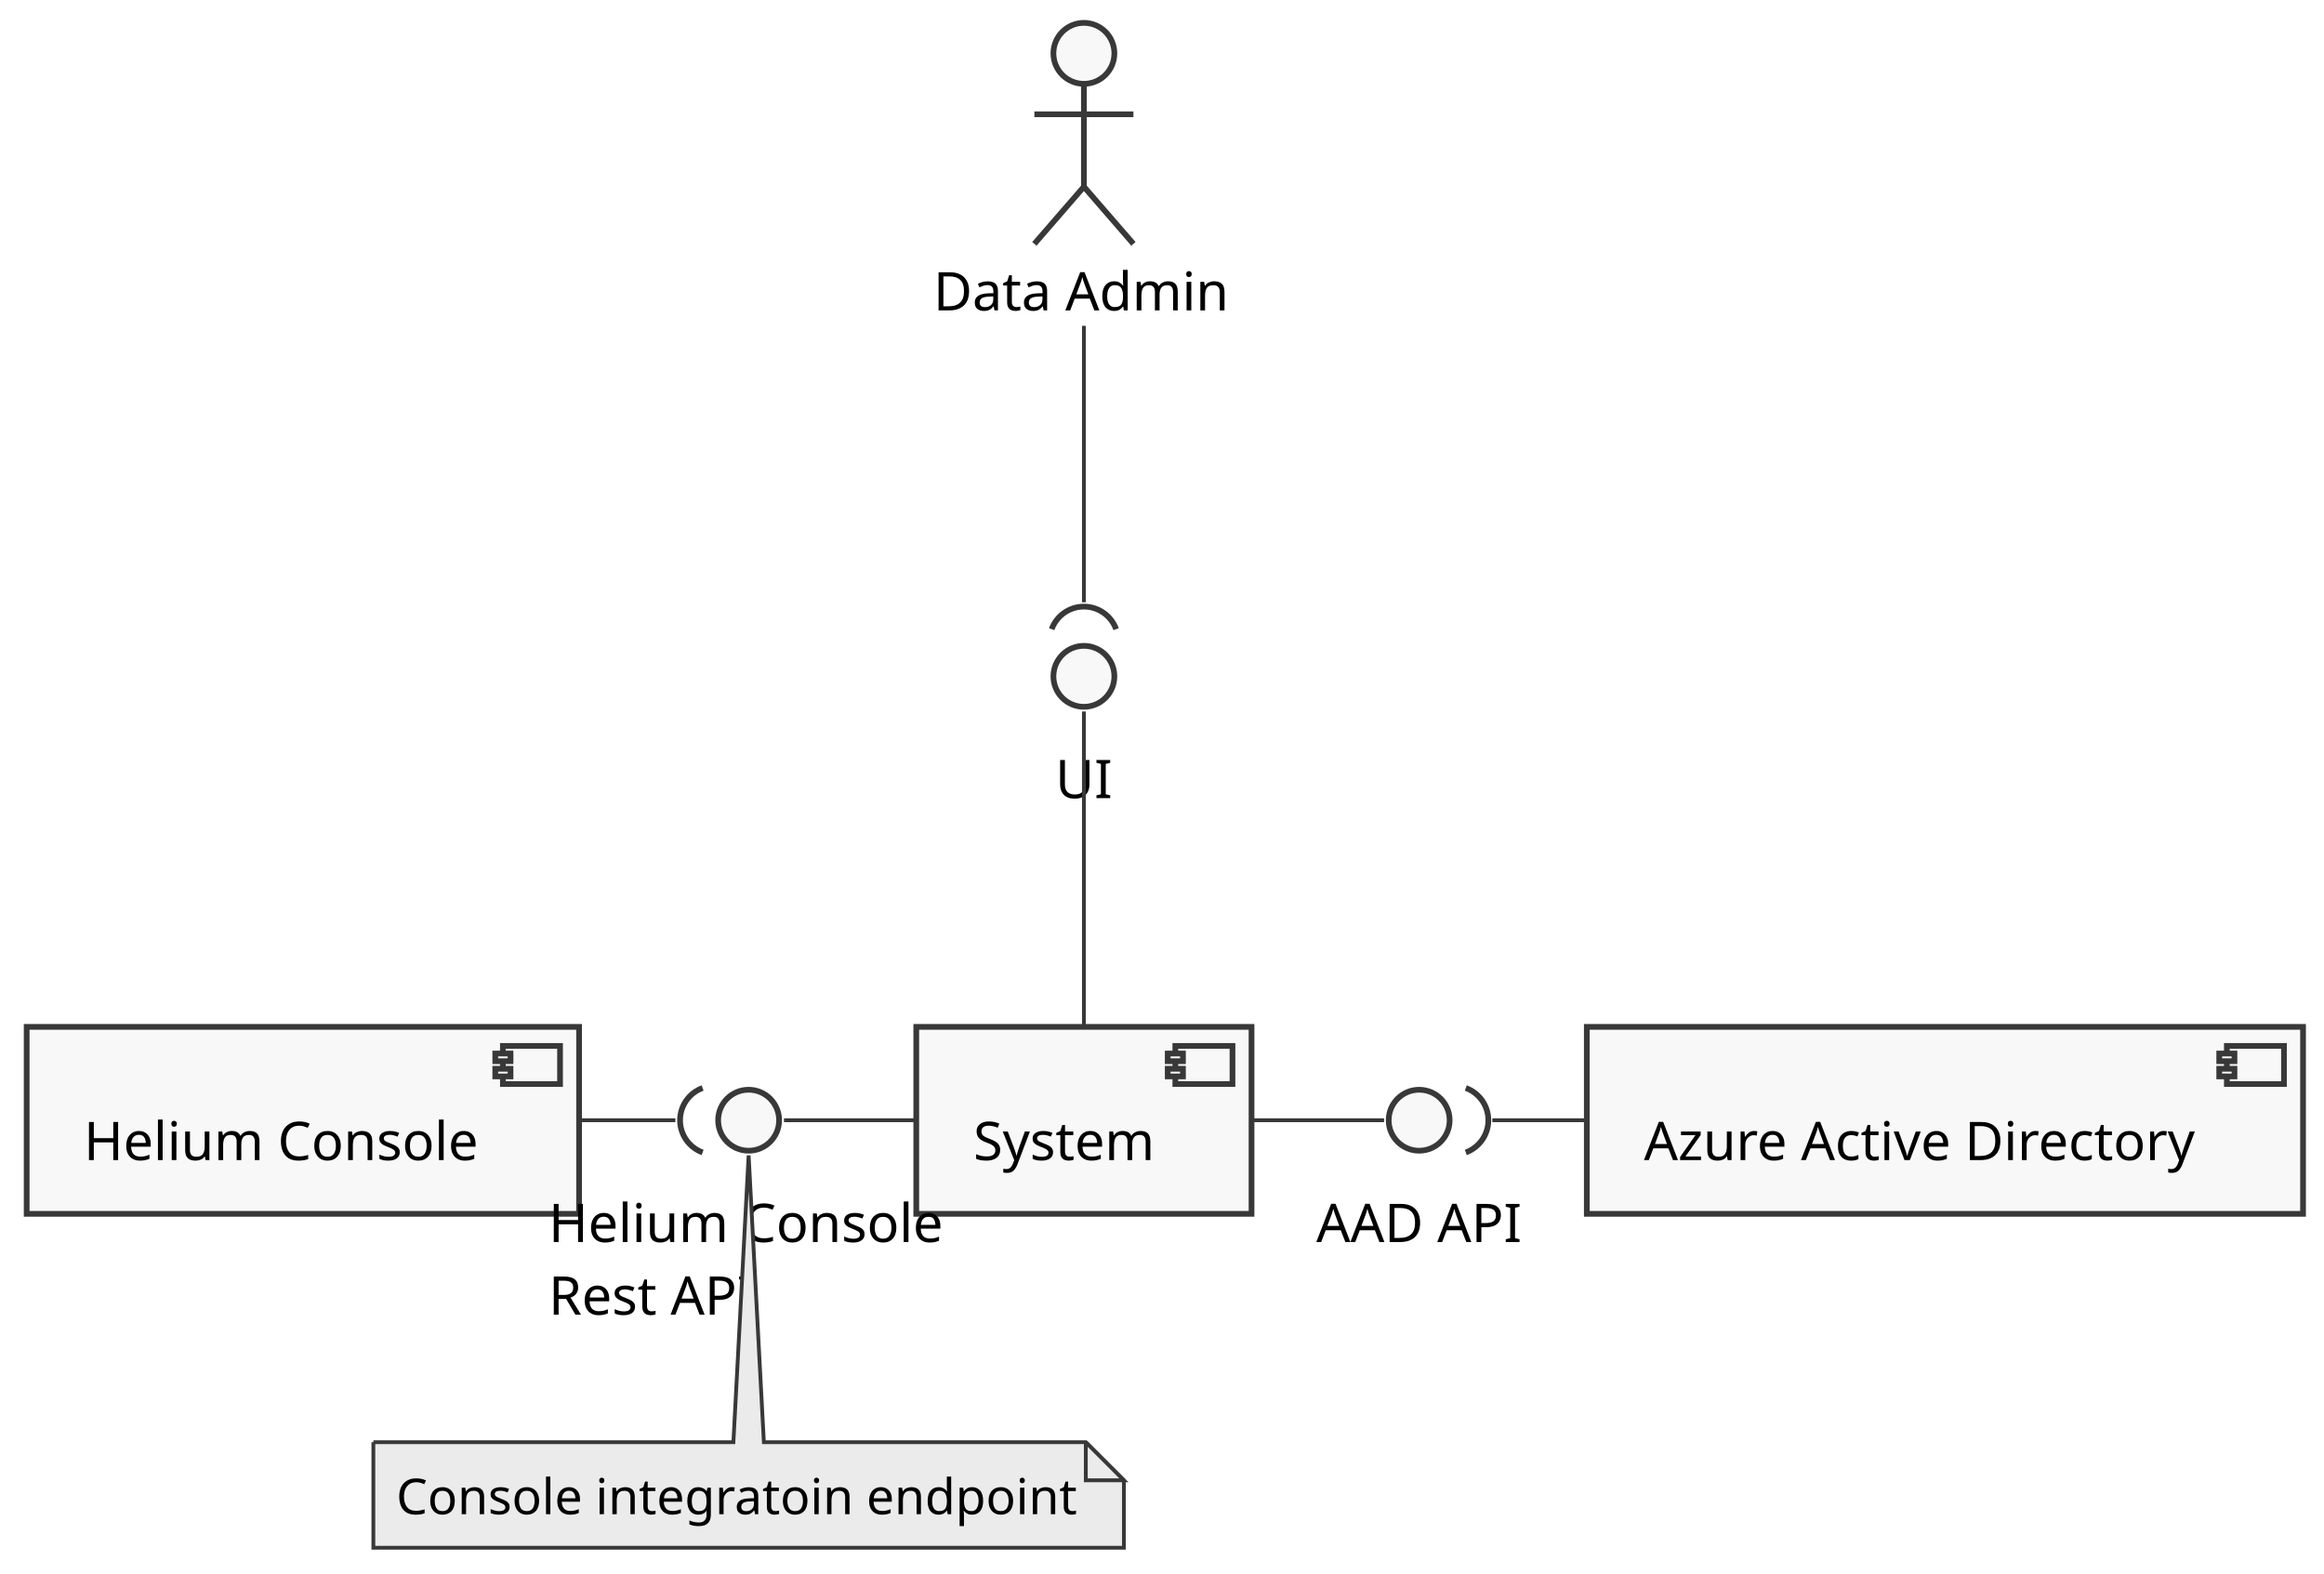
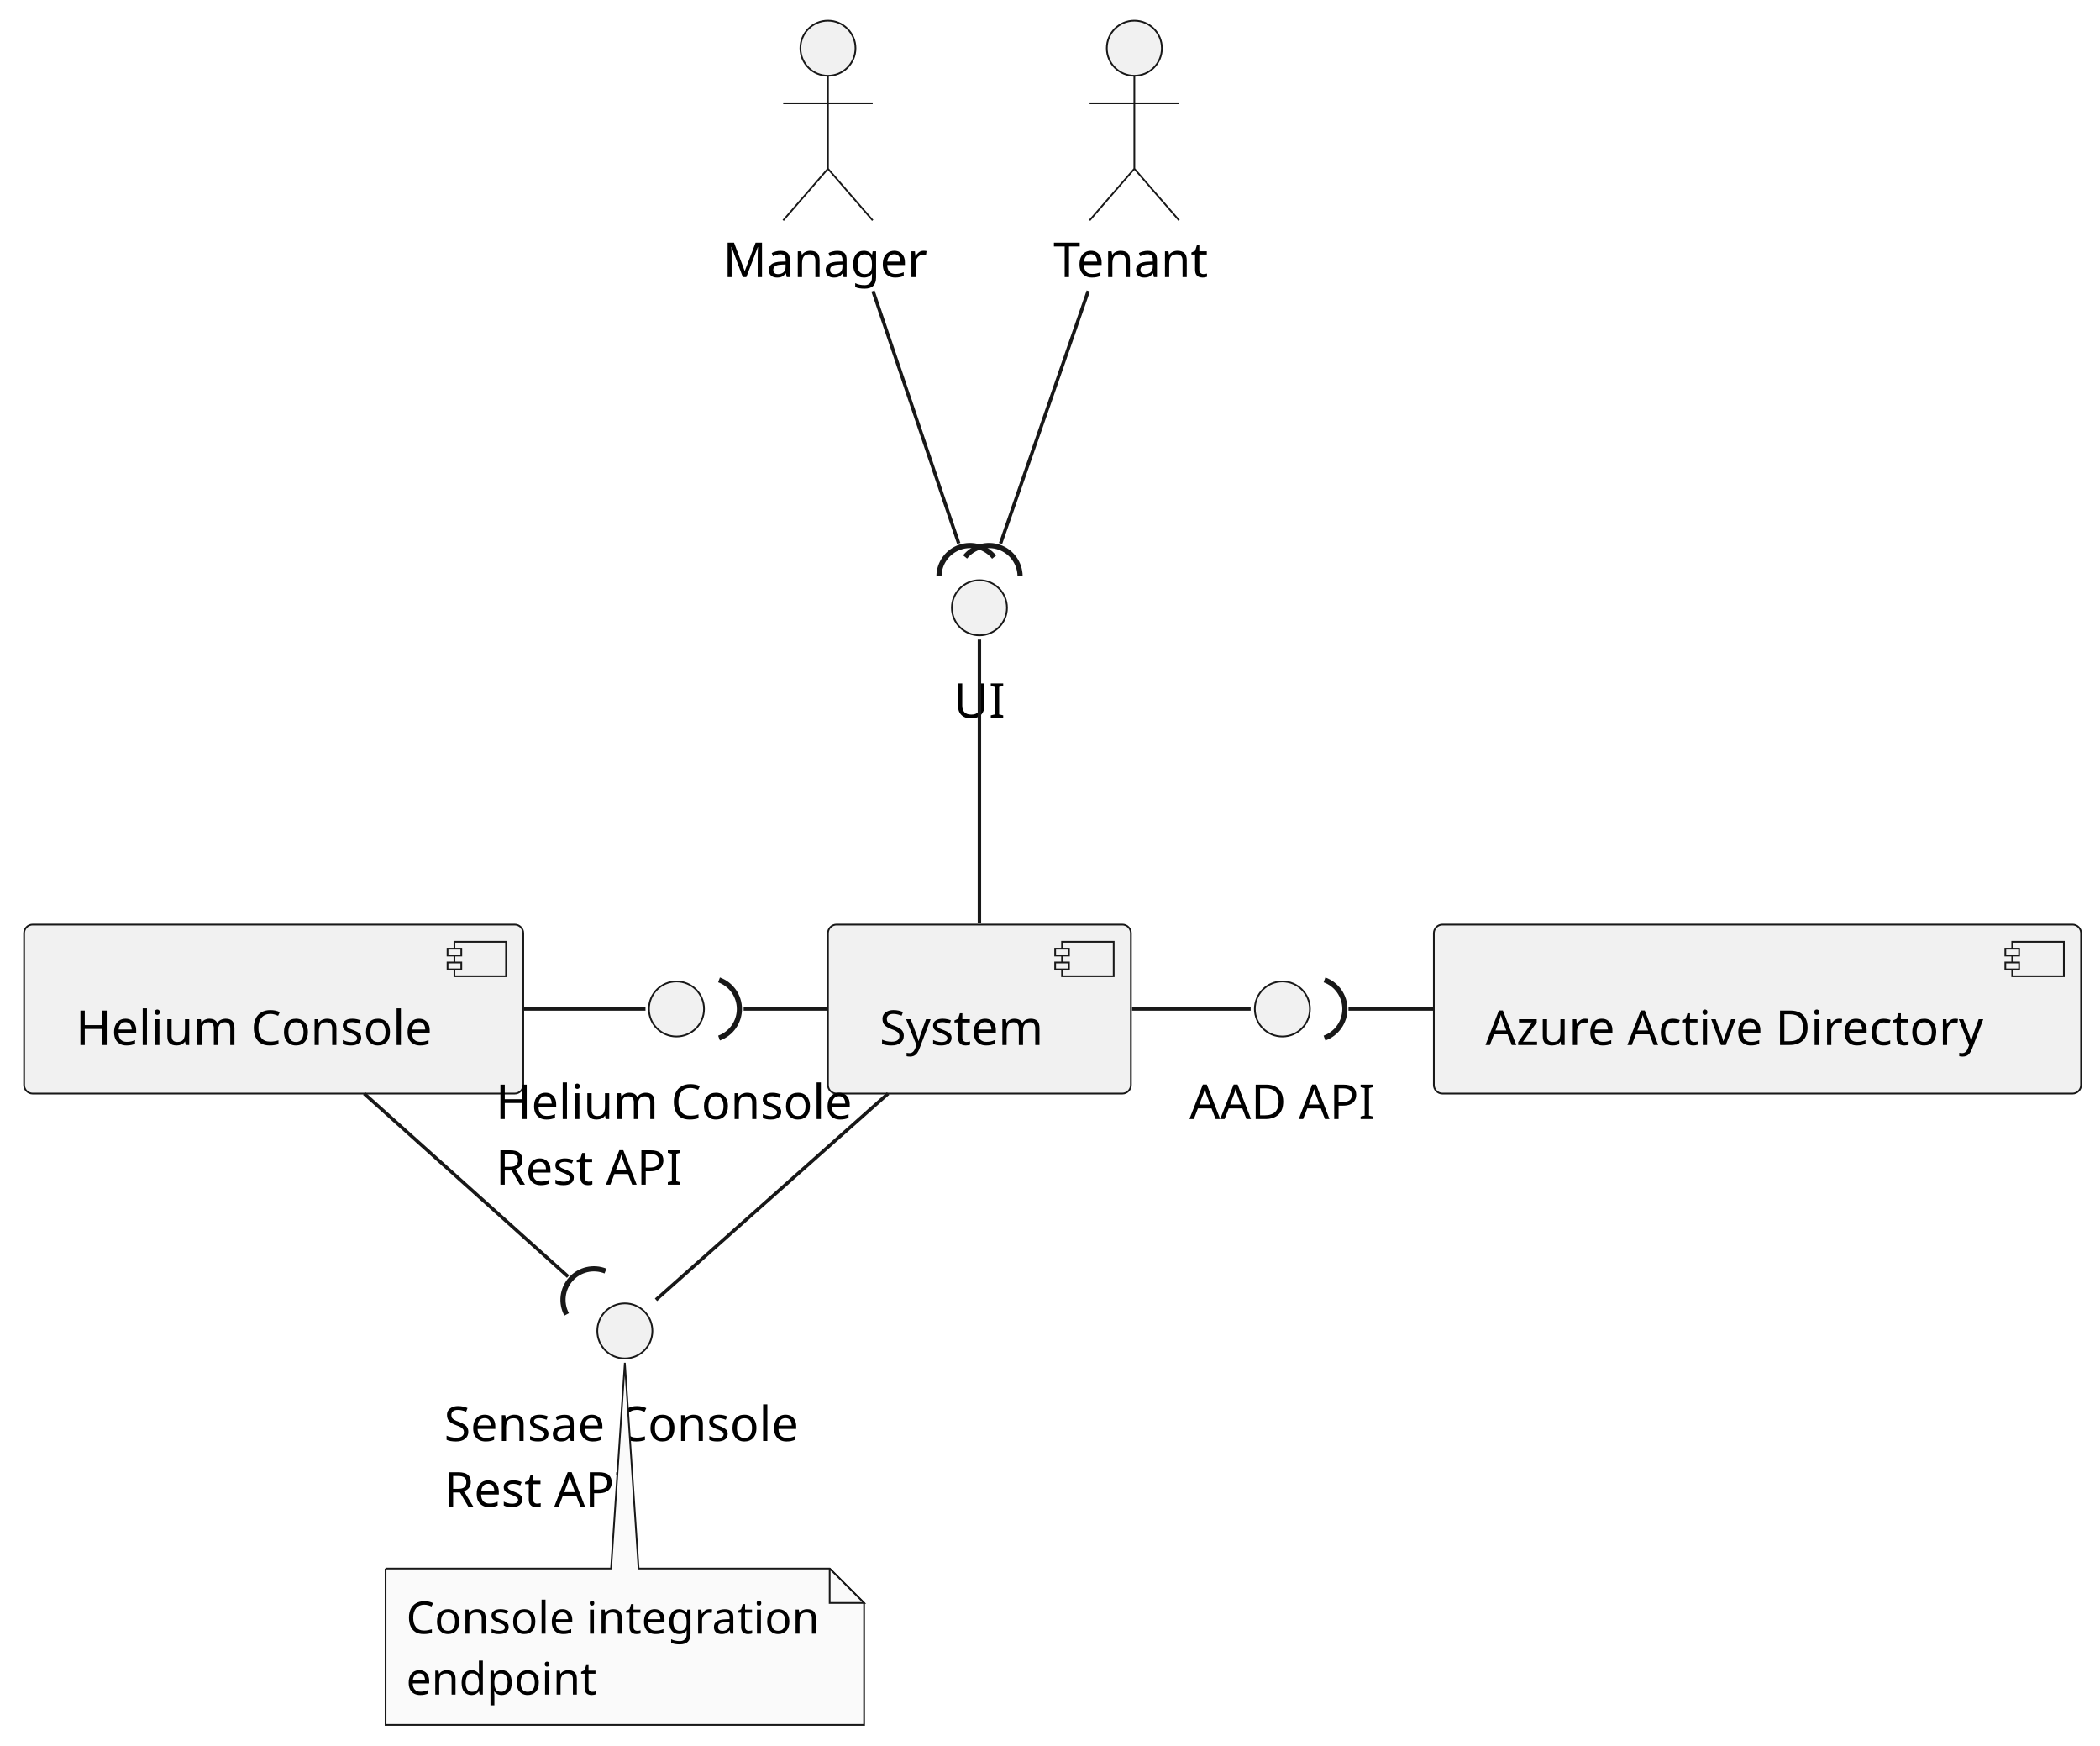
- <svg xmlns="http://www.w3.org/2000/svg" contentScriptType="application/ecmascript" contentStyleType="text/css" height="413px" preserveAspectRatio="none" style="width:610px;height:413px;background:#FFFFFF;" version="1.1" viewBox="0 0 610 413" width="610px" zoomAndPan="magnify">
+ <svg xmlns="http://www.w3.org/2000/svg" contentStyleType="text/css" height="507px" preserveAspectRatio="none" style="width:610px;height:507px;background:#FFFFFF;" version="1.1" viewBox="0 0 610 507" width="610px" zoomAndPan="magnify">
  <defs />
  <g>
-     <rect fill="#F8F8F8" height="49.068" style="stroke:#383838;stroke-width:1.5;" width="88" x="240.5" y="269.5" />
-     <rect fill="#F8F8F8" height="10" style="stroke:#383838;stroke-width:1.5;" width="15" x="308.5" y="274.5" />
-     <rect fill="#F8F8F8" height="2" style="stroke:#383838;stroke-width:1.5;" width="4" x="306.5" y="276.5" />
-     <rect fill="#F8F8F8" height="2" style="stroke:#383838;stroke-width:1.5;" width="4" x="306.5" y="280.5" />
-     <text fill="#000000" font-family="sans-serif" font-size="14" lengthAdjust="spacing" textLength="48" x="255.5" y="304.466">System</text>
-     <rect fill="#F8F8F8" height="49.068" style="stroke:#383838;stroke-width:1.5;" width="145" x="7" y="269.5" />
-     <rect fill="#F8F8F8" height="10" style="stroke:#383838;stroke-width:1.5;" width="15" x="132" y="274.5" />
-     <rect fill="#F8F8F8" height="2" style="stroke:#383838;stroke-width:1.5;" width="4" x="130" y="276.5" />
-     <rect fill="#F8F8F8" height="2" style="stroke:#383838;stroke-width:1.5;" width="4" x="130" y="280.5" />
-     <text fill="#000000" font-family="sans-serif" font-size="14" lengthAdjust="spacing" textLength="105" x="22" y="304.466">Helium Console</text>
-     <rect fill="#F8F8F8" height="49.068" style="stroke:#383838;stroke-width:1.5;" width="188" x="416.5" y="269.5" />
-     <rect fill="#F8F8F8" height="10" style="stroke:#383838;stroke-width:1.5;" width="15" x="584.5" y="274.5" />
-     <rect fill="#F8F8F8" height="2" style="stroke:#383838;stroke-width:1.5;" width="4" x="582.5" y="276.5" />
-     <rect fill="#F8F8F8" height="2" style="stroke:#383838;stroke-width:1.5;" width="4" x="582.5" y="280.5" />
-     <text fill="#000000" font-family="sans-serif" font-size="14" lengthAdjust="spacing" textLength="148" x="431.5" y="304.466">Azure Active Directory</text>
-     <ellipse cx="284.5" cy="177.5" fill="#F8F8F8" rx="8" ry="8" style="stroke:#383838;stroke-width:1.5;" />
-     <text fill="#000000" font-family="sans-serif" font-size="14" lengthAdjust="spacing" textLength="15" x="277" y="209.466">UI</text>
-     <ellipse cx="196.5" cy="294" fill="#F8F8F8" rx="8" ry="8" style="stroke:#383838;stroke-width:1.5;" />
-     <text fill="#000000" font-family="sans-serif" font-size="14" lengthAdjust="spacing" textLength="105" x="144" y="325.966">Helium Console</text>
-     <text fill="#000000" font-family="sans-serif" font-size="14" lengthAdjust="spacing" textLength="55" x="144" y="345.034">Rest API</text>
-     <path d="M98,378.5 L98,406.206 A0,0 0 0 0 98,406.206 L295,406.206 A0,0 0 0 0 295,406.206 L295,388.5 L285,378.5 L200.5,378.5 L196.5,303.23 L192.5,378.5 L98,378.5 A0,0 0 0 0 98,378.5 " fill="#EBEBEB" style="stroke:#383838;stroke-width:1.0;" />
-     <path d="M285,378.5 L285,388.5 L295,388.5 L285,378.5 " fill="#EBEBEB" style="stroke:#383838;stroke-width:1.0;" />
-     <text fill="#000000" font-family="sans-serif" font-size="13" lengthAdjust="spacing" textLength="176" x="104" y="397.397">Console integratoin endpoint</text>
-     <ellipse cx="372.5" cy="294" fill="#F8F8F8" rx="8" ry="8" style="stroke:#383838;stroke-width:1.5;" />
-     <text fill="#000000" font-family="sans-serif" font-size="14" lengthAdjust="spacing" textLength="54" x="345.5" y="325.966">AAD API</text>
-     <ellipse cx="284.5" cy="14" fill="#F8F8F8" rx="8" ry="8" style="stroke:#383838;stroke-width:1.5;" />
-     <path d="M284.5,22 L284.5,49 M271.5,30 L297.5,30 M284.5,49 L271.5,64 M284.5,49 L297.5,64 " fill="none" style="stroke:#383838;stroke-width:1.5;" />
-     <text fill="#000000" font-family="sans-serif" font-size="14" lengthAdjust="spacing" textLength="79" x="245" y="81.466">Data Admin</text>
-     <path d="M284.5,85.51 C284.5,109.61 284.5,139.3 284.5,158.07 " fill="none" id="Client-to-UI" style="stroke:#383838;stroke-width:1.0;" />
-     <path d="M292.957,165.122 A9,9 0 0 0 276.043 165.122" style="stroke:#383838;stroke-width:1.5;fill:none;" />
-     <path d="M284.5,186.73 C284.5,203.76 284.5,243.39 284.5,269.15 " fill="none" id="UI-S" style="stroke:#383838;stroke-width:1.0;" />
-     <path d="M205.78,294 C217.26,294 228.74,294 240.22,294 " fill="none" id="IN_ENDPOINT-S" style="stroke:#383838;stroke-width:1.0;" />
-     <path d="M328.84,294 C340.33,294 351.81,294 363.29,294 " fill="none" id="S-AUTH_ENDPOINT" style="stroke:#383838;stroke-width:1.0;" />
-     <path d="M152.17,294 C160.54,294 168.91,294 177.28,294 " fill="none" id="HC-to-IN_ENDPOINT" style="stroke:#383838;stroke-width:1.0;" />
-     <path d="M184.422,285.543 A9,9 0 0 0 184.422 302.457" style="stroke:#383838;stroke-width:1.5;fill:none;" />
-     <path d="M391.7,294 C399.93,294 408.16,294 416.39,294 " fill="none" id="AUTH_ENDPOINT-backto-AAD" style="stroke:#383838;stroke-width:1.0;" />
-     <path d="M384.738,302.457 A9,9 0 0 0 384.738 285.543" style="stroke:#383838;stroke-width:1.5;fill:none;" />
+     <g id="elem_S">
+       <rect fill="#F1F1F1" height="49.068" rx="2.5" ry="2.5" style="stroke:#181818;stroke-width:0.5;" width="88" x="240.5" y="268.5" />
+       <rect fill="#F1F1F1" height="10" style="stroke:#181818;stroke-width:0.5;" width="15" x="308.5" y="273.5" />
+       <rect fill="#F1F1F1" height="2" style="stroke:#181818;stroke-width:0.5;" width="4" x="306.5" y="275.5" />
+       <rect fill="#F1F1F1" height="2" style="stroke:#181818;stroke-width:0.5;" width="4" x="306.5" y="279.5" />
+       <text fill="#000000" font-family="sans-serif" font-size="14" lengthAdjust="spacing" textLength="48" x="255.5" y="303.466">System</text>
+     </g>
+     <g id="elem_HC">
+       <rect fill="#F1F1F1" height="49.068" rx="2.5" ry="2.5" style="stroke:#181818;stroke-width:0.5;" width="145" x="7" y="268.5" />
+       <rect fill="#F1F1F1" height="10" style="stroke:#181818;stroke-width:0.5;" width="15" x="132" y="273.5" />
+       <rect fill="#F1F1F1" height="2" style="stroke:#181818;stroke-width:0.5;" width="4" x="130" y="275.5" />
+       <rect fill="#F1F1F1" height="2" style="stroke:#181818;stroke-width:0.5;" width="4" x="130" y="279.5" />
+       <text fill="#000000" font-family="sans-serif" font-size="14" lengthAdjust="spacing" textLength="105" x="22" y="303.466">Helium Console</text>
+     </g>
+     <g id="elem_AAD">
+       <rect fill="#F1F1F1" height="49.068" rx="2.5" ry="2.5" style="stroke:#181818;stroke-width:0.5;" width="188" x="416.5" y="268.5" />
+       <rect fill="#F1F1F1" height="10" style="stroke:#181818;stroke-width:0.5;" width="15" x="584.5" y="273.5" />
+       <rect fill="#F1F1F1" height="2" style="stroke:#181818;stroke-width:0.5;" width="4" x="582.5" y="275.5" />
+       <rect fill="#F1F1F1" height="2" style="stroke:#181818;stroke-width:0.5;" width="4" x="582.5" y="279.5" />
+       <text fill="#000000" font-family="sans-serif" font-size="14" lengthAdjust="spacing" textLength="148" x="431.5" y="303.466">Azure Active Directory</text>
+     </g>
+     <g id="elem_UI">
+       <ellipse cx="284.5" cy="176.5" fill="#F1F1F1" rx="8" ry="8" style="stroke:#181818;stroke-width:0.5;" />
+       <text fill="#000000" font-family="sans-serif" font-size="14" lengthAdjust="spacing" textLength="15" x="277" y="208.466">UI</text>
+     </g>
+     <g id="elem_OUT_ENDPOINT">
+       <ellipse cx="196.5" cy="293" fill="#F1F1F1" rx="8" ry="8" style="stroke:#181818;stroke-width:0.5;" />
+       <text fill="#000000" font-family="sans-serif" font-size="14" lengthAdjust="spacing" textLength="105" x="144" y="324.966">Helium Console</text>
+       <text fill="#000000" font-family="sans-serif" font-size="14" lengthAdjust="spacing" textLength="55" x="144" y="344.034">Rest API</text>
+     </g>
+     <g id="elem_IN_ENDPOINT">
+       <ellipse cx="181.5" cy="386.5" fill="#F1F1F1" rx="8" ry="8" style="stroke:#181818;stroke-width:0.5;" />
+       <text fill="#000000" font-family="sans-serif" font-size="14" lengthAdjust="spacing" textLength="105" x="129" y="418.466">Sensae Console</text>
+       <text fill="#000000" font-family="sans-serif" font-size="14" lengthAdjust="spacing" textLength="55" x="129" y="437.534">Rest API</text>
+     </g>
+     <g id="elem_GMN8">
+       <path d="M112,455.5 L112,500.912 A0,0 0 0 0 112,500.912 L251,500.912 A0,0 0 0 0 251,500.912 L251,465.5 L241,455.5 L185.5,455.5 L181.5,395.76 L177.5,455.5 L112,455.5 A0,0 0 0 0 112,455.5 " fill="#FAFAFA" style="stroke:#181818;stroke-width:0.5;" />
+       <path d="M241,455.5 L241,465.5 L251,465.5 L241,455.5 " fill="#FAFAFA" style="stroke:#181818;stroke-width:0.5;" />
+       <text fill="#000000" font-family="sans-serif" font-size="13" lengthAdjust="spacing" textLength="118" x="118" y="474.397">Console integration</text>
+       <text fill="#000000" font-family="sans-serif" font-size="13" lengthAdjust="spacing" textLength="55" x="118" y="492.103">endpoint</text>
+     </g>
+     <g id="elem_AUTH_ENDPOINT">
+       <ellipse cx="372.5" cy="293" fill="#F1F1F1" rx="8" ry="8" style="stroke:#181818;stroke-width:0.5;" />
+       <text fill="#000000" font-family="sans-serif" font-size="14" lengthAdjust="spacing" textLength="54" x="345.5" y="324.966">AAD API</text>
+     </g>
+     <g id="elem_Client">
+       <ellipse cx="240.5" cy="14" fill="#F1F1F1" rx="8" ry="8" style="stroke:#181818;stroke-width:0.5;" />
+       <path d="M240.5,22 L240.5,49 M227.5,30 L253.5,30 M240.5,49 L227.5,64 M240.5,49 L253.5,64 " fill="none" style="stroke:#181818;stroke-width:0.5;" />
+       <text fill="#000000" font-family="sans-serif" font-size="14" lengthAdjust="spacing" textLength="61" x="210" y="80.466">Manager</text>
+     </g>
+     <g id="elem_Tenant">
+       <ellipse cx="329.5" cy="14" fill="#F1F1F1" rx="8" ry="8" style="stroke:#181818;stroke-width:0.5;" />
+       <path d="M329.5,22 L329.5,49 M316.5,30 L342.5,30 M329.5,49 L316.5,64 M329.5,49 L342.5,64 " fill="none" style="stroke:#181818;stroke-width:0.5;" />
+       <text fill="#000000" font-family="sans-serif" font-size="14" lengthAdjust="spacing" textLength="47" x="306" y="80.466">Tenant</text>
+     </g>
+     <g id="link_Client_UI">
+       <path d="M253.58,84.5 C261.84,108.81 272.12,139.06 278.49,157.82 " fill="none" id="Client-to-UI" style="stroke:#181818;stroke-width:1.0;" />
+       <path d="M288.769,161.787 A9,9 0 0 0 272.752 167.223" fill="none" style="stroke:#181818;stroke-width:1.5;" />
+     </g>
+     <g id="link_Tenant_UI">
+       <path d="M316.12,84.5 C307.67,108.81 297.16,139.06 290.64,157.82 " fill="none" id="Tenant-to-UI" style="stroke:#181818;stroke-width:1.0;" />
+       <path d="M296.309,167.292 A9,9 0 0 0 280.334 161.733" fill="none" style="stroke:#181818;stroke-width:1.5;" />
+     </g>
+     <g id="link_UI_S">
+       <path d="M284.5,185.73 C284.5,202.76 284.5,242.39 284.5,268.15 " fill="none" id="UI-S" style="stroke:#181818;stroke-width:1.0;" />
+     </g>
+     <g id="link_S_IN_ENDPOINT">
+       <path d="M257.97,317.56 C235.8,337.26 205.48,364.2 190.55,377.46 " fill="none" id="S-IN_ENDPOINT" style="stroke:#181818;stroke-width:1.0;" />
+     </g>
+     <g id="link_HC_OUT_ENDPOINT">
+       <path d="M152.17,293 C163.94,293 175.72,293 187.5,293 " fill="none" id="HC-OUT_ENDPOINT" style="stroke:#181818;stroke-width:1.0;" />
+     </g>
+     <g id="link_S_AUTH_ENDPOINT">
+       <path d="M328.84,293 C340.33,293 351.81,293 363.29,293 " fill="none" id="S-AUTH_ENDPOINT" style="stroke:#181818;stroke-width:1.0;" />
+     </g>
+     <g id="link_IN_ENDPOINT_HC">
+       <path d="M165.02,370.72 C149.02,356.36 124.47,334.34 105.77,317.56 " fill="none" id="IN_ENDPOINT-backto-HC" style="stroke:#181818;stroke-width:1.0;" />
+       <path d="M175.884,369.108 A9,9 0 0 0 164.593 381.702" fill="none" style="stroke:#181818;stroke-width:1.5;" />
+     </g>
+     <g id="link_OUT_ENDPOINT_S">
+       <path d="M216.01,293 C224.08,293 232.15,293 240.22,293 " fill="none" id="OUT_ENDPOINT-backto-S" style="stroke:#181818;stroke-width:1.0;" />
+       <path d="M208.858,301.457 A9,9 0 0 0 208.858 284.543" fill="none" style="stroke:#181818;stroke-width:1.5;" />
+     </g>
+     <g id="link_AUTH_ENDPOINT_AAD">
+       <path d="M391.7,293 C399.93,293 408.16,293 416.39,293 " fill="none" id="AUTH_ENDPOINT-backto-AAD" style="stroke:#181818;stroke-width:1.0;" />
+       <path d="M384.738,301.457 A9,9 0 0 0 384.738 284.543" fill="none" style="stroke:#181818;stroke-width:1.5;" />
+     </g>
  </g>
</svg>
